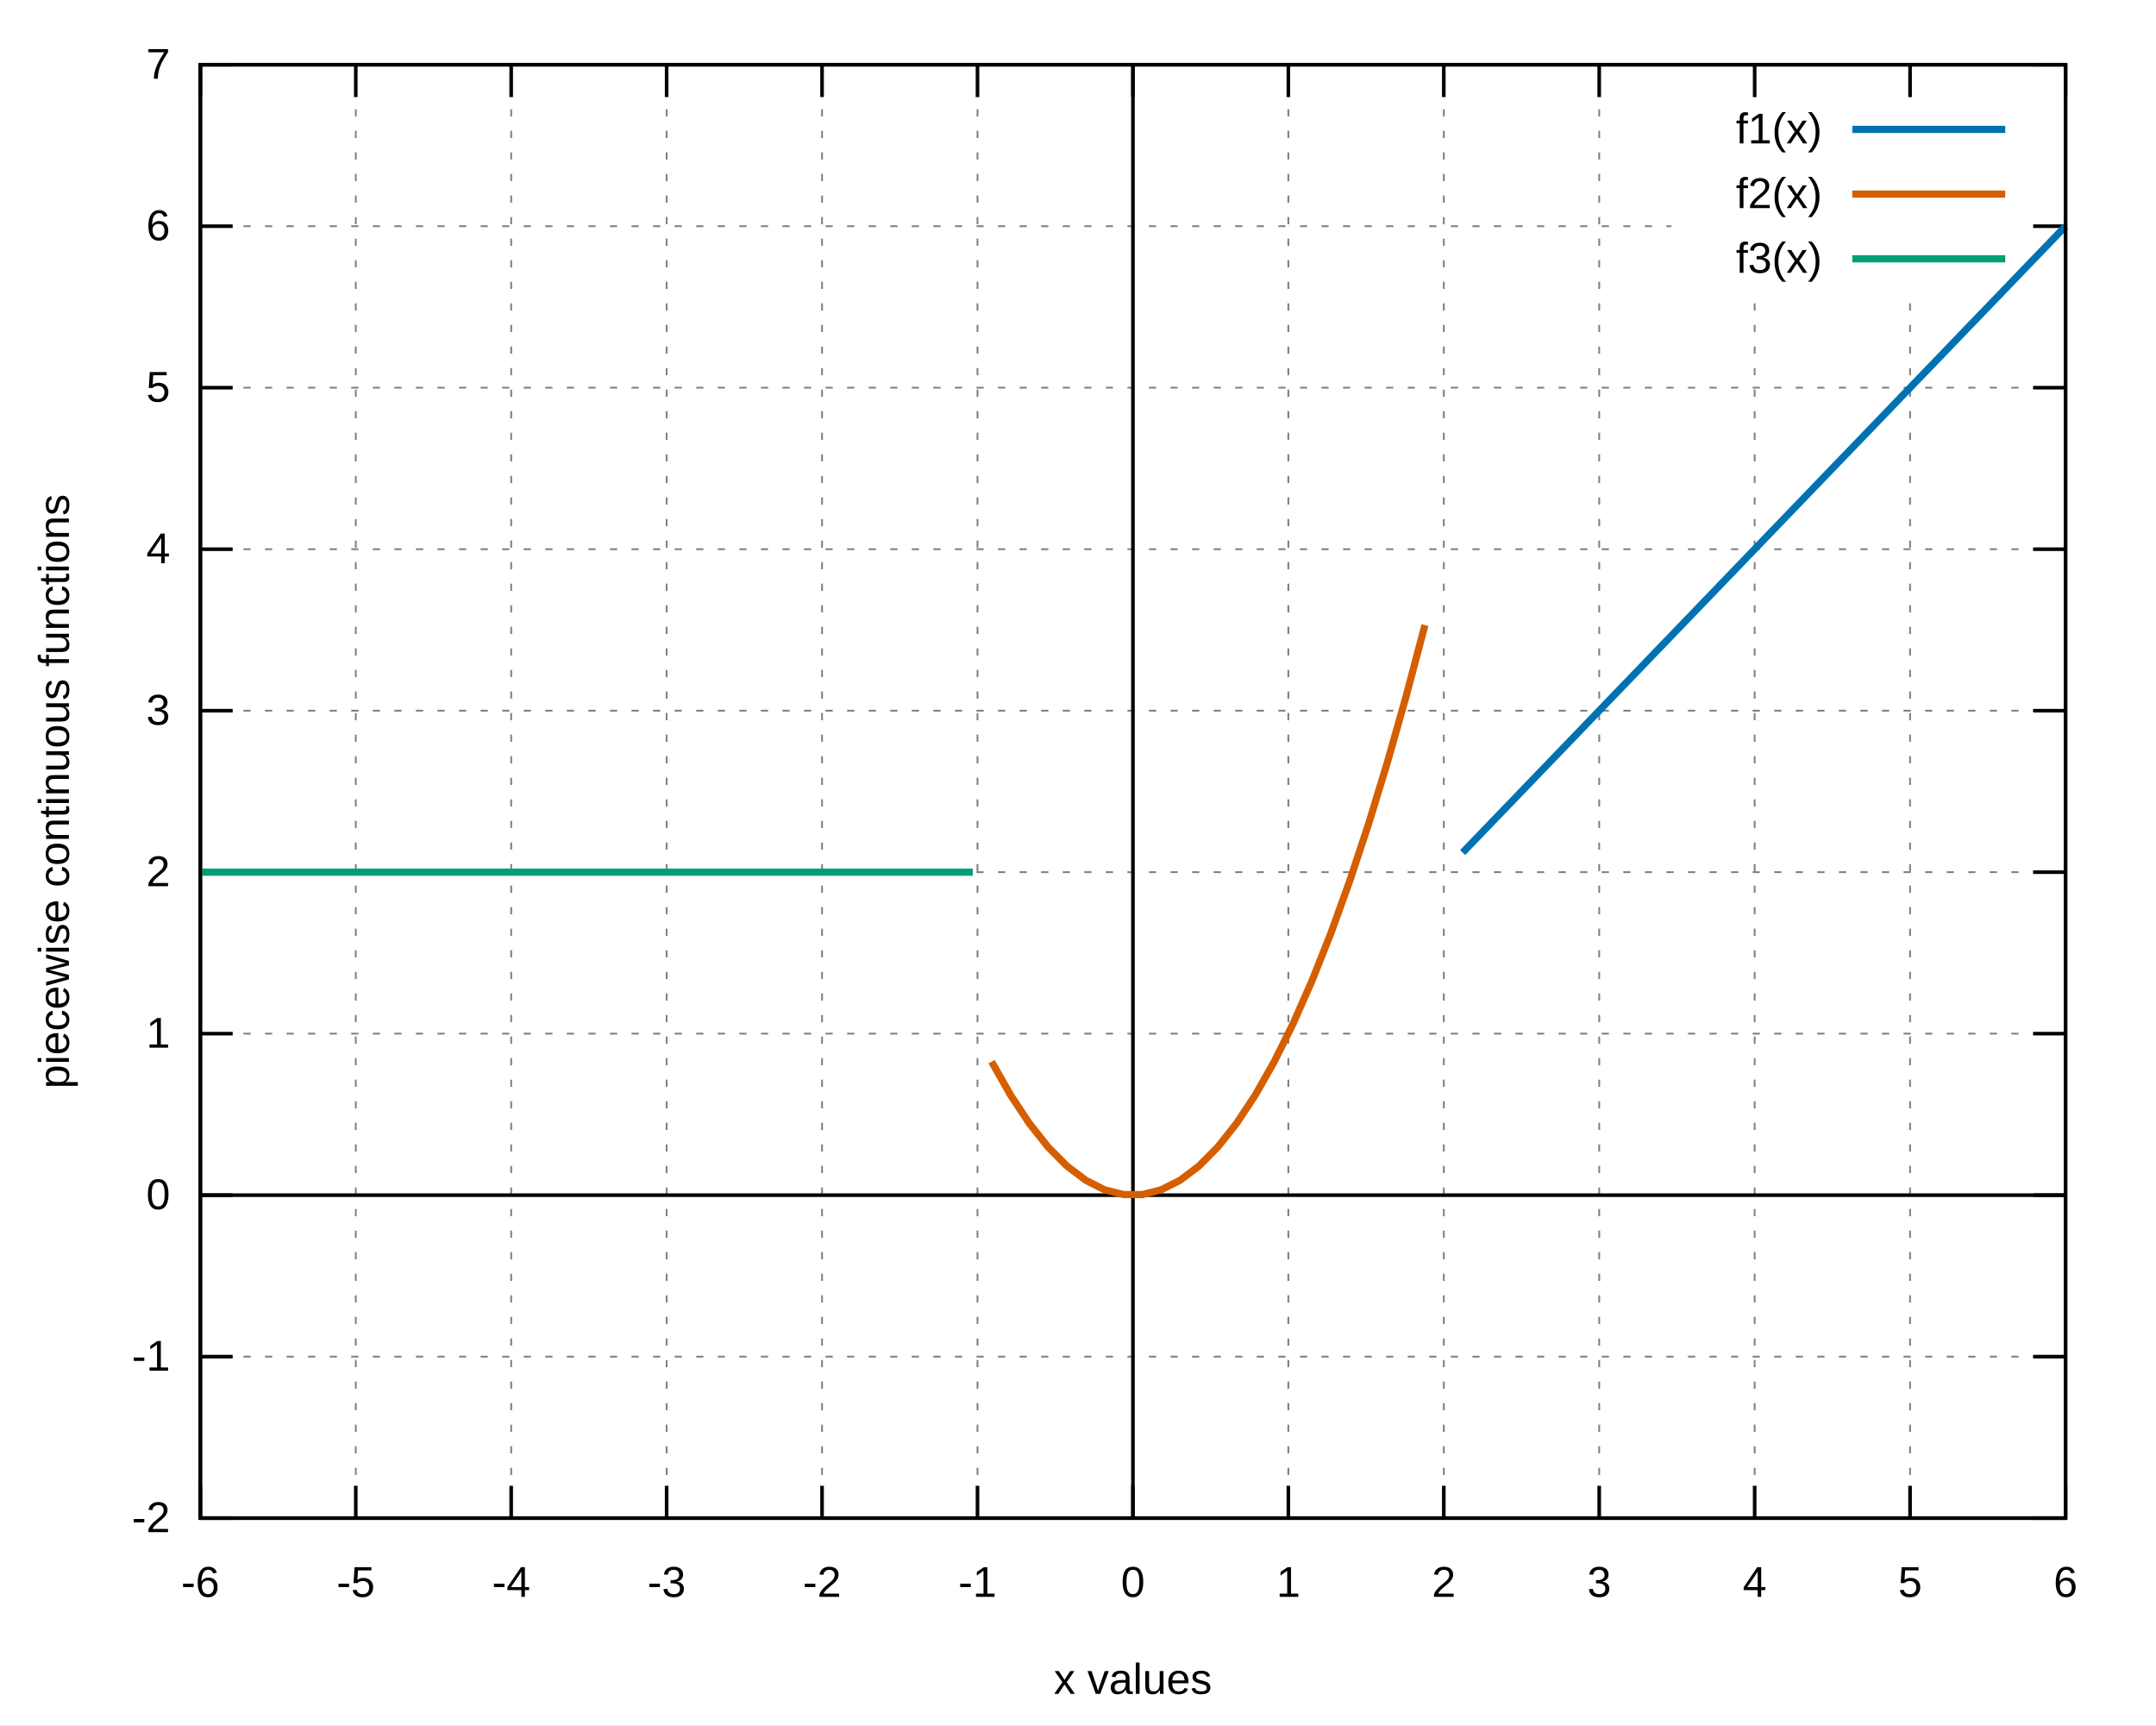
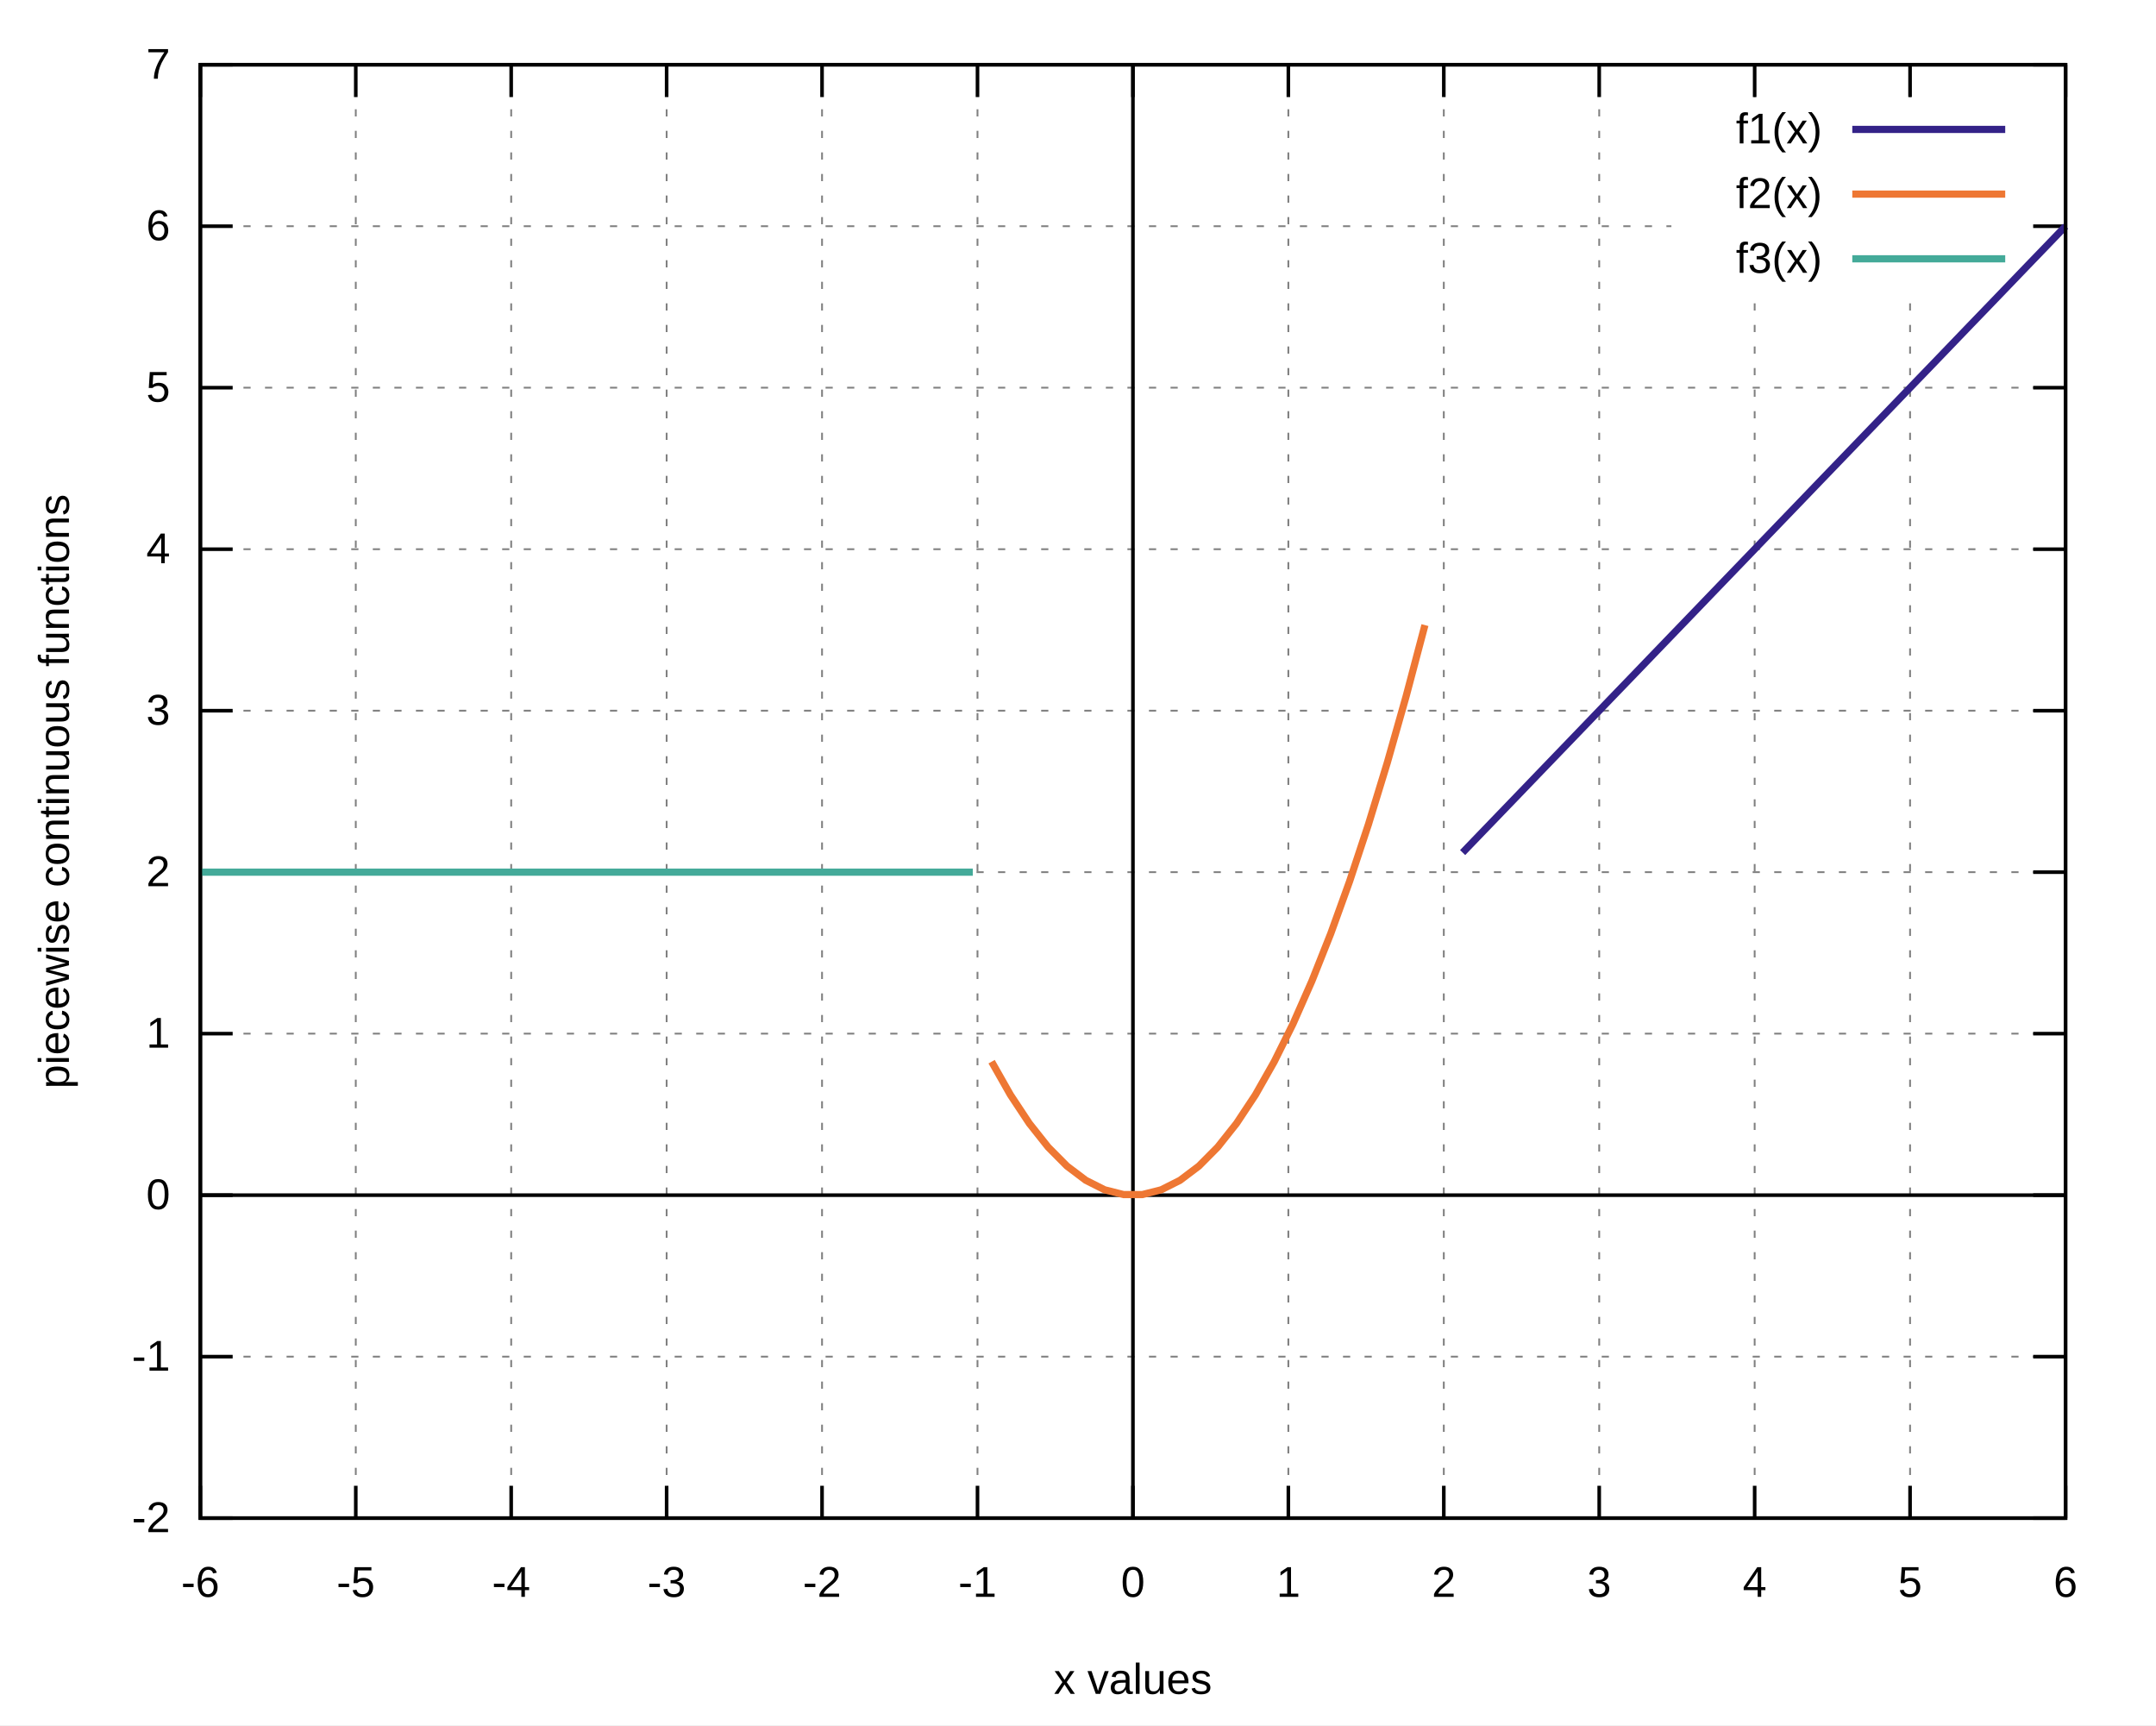
<svg xmlns="http://www.w3.org/2000/svg" xmlns:xlink="http://www.w3.org/1999/xlink" width="600" height="480" viewBox="0 0 600 480">
  <g id="gnuplot_canvas">
    <rect x="0" y="0" width="600" height="480" fill="#ffffff" />
    <defs>
      <circle id="gpDot" r="0.5" stroke-width="0.5" stroke="currentColor" />
      <path id="gpPt0" stroke-width="0.222" stroke="currentColor" d="M-1,0 h2 M0,-1 v2" />
      <path id="gpPt1" stroke-width="0.222" stroke="currentColor" d="M-1,-1 L1,1 M1,-1 L-1,1" />
      <path id="gpPt2" stroke-width="0.222" stroke="currentColor" d="M-1,0 L1,0 M0,-1 L0,1 M-1,-1 L1,1 M-1,1 L1,-1" />
      <rect id="gpPt3" stroke-width="0.222" stroke="currentColor" x="-1" y="-1" width="2" height="2" />
      <rect id="gpPt4" stroke-width="0.222" stroke="currentColor" fill="currentColor" x="-1" y="-1" width="2" height="2" />
      <circle id="gpPt5" stroke-width="0.222" stroke="currentColor" cx="0" cy="0" r="1" />
      <use xlink:href="#gpPt5" id="gpPt6" fill="currentColor" stroke="none" />
      <path id="gpPt7" stroke-width="0.222" stroke="currentColor" d="M0,-1.33 L-1.33,0.67 L1.33,0.67 z" />
      <use xlink:href="#gpPt7" id="gpPt8" fill="currentColor" stroke="none" />
      <use xlink:href="#gpPt7" id="gpPt9" stroke="currentColor" transform="rotate(180)" />
      <use xlink:href="#gpPt9" id="gpPt10" fill="currentColor" stroke="none" />
      <use xlink:href="#gpPt3" id="gpPt11" stroke="currentColor" transform="rotate(45)" />
      <use xlink:href="#gpPt11" id="gpPt12" fill="currentColor" stroke="none" />
      <path id="gpPt13" stroke-width="0.222" stroke="currentColor" d="M0,1.330 L1.265,0.411 L0.782,-1.067 L-0.782,-1.076 L-1.265,0.411 z" />
      <use xlink:href="#gpPt13" id="gpPt14" fill="currentColor" stroke="none" />
      <filter id="textbox" filterUnits="objectBoundingBox" x="0" y="0" height="1" width="1">
        <feFlood flood-color="#FFFFFF" flood-opacity="1" result="bgnd" />
        <feComposite in="SourceGraphic" in2="bgnd" operator="atop" />
      </filter>
      <filter id="greybox" filterUnits="objectBoundingBox" x="0" y="0" height="1" width="1">
        <feFlood flood-color="lightgrey" flood-opacity="1" result="grey" />
        <feComposite in="SourceGraphic" in2="grey" operator="atop" />
      </filter>
    </defs>
    <g fill="none" color="#FFFFFF" stroke="currentColor" stroke-width="1.00" stroke-linecap="butt" stroke-linejoin="miter">
</g>
    <g fill="none" color="black" stroke="currentColor" stroke-width="1.00" stroke-linecap="butt" stroke-linejoin="miter">
</g>
    <g fill="none" color="black" stroke="black" stroke-width="0.50" stroke-linecap="butt" stroke-linejoin="miter">
</g>
    <g fill="none" color="gray" stroke="currentColor" stroke-width="0.50" stroke-linecap="butt" stroke-linejoin="miter">
      <path stroke="gray" stroke-dasharray="2,4" class="gridline" d="M55.75,422.40 L574.82,422.40  " />
    </g>
    <g fill="none" color="gray" stroke="gray" stroke-width="1.00" stroke-linecap="butt" stroke-linejoin="miter">
</g>
    <g fill="none" color="black" stroke="currentColor" stroke-width="1.00" stroke-linecap="butt" stroke-linejoin="miter">
      <path stroke="black" d="M55.75,422.40 L64.75,422.40 M574.82,422.40 L565.82,422.40  " />
      <g transform="translate(47.36,426.30)" stroke="none" fill="black" font-family="Arial" font-size="12.00" text-anchor="end">
        <text>
          <tspan font-family="Arial">-2</tspan>
        </text>
      </g>
    </g>
    <g fill="none" color="black" stroke="currentColor" stroke-width="1.00" stroke-linecap="butt" stroke-linejoin="miter">
</g>
    <g fill="none" color="black" stroke="black" stroke-width="0.50" stroke-linecap="butt" stroke-linejoin="miter">
</g>
    <g fill="none" color="gray" stroke="currentColor" stroke-width="0.50" stroke-linecap="butt" stroke-linejoin="miter">
      <path stroke="gray" stroke-dasharray="2,4" class="gridline" d="M55.75,377.47 L574.82,377.47  " />
    </g>
    <g fill="none" color="gray" stroke="gray" stroke-width="1.00" stroke-linecap="butt" stroke-linejoin="miter">
</g>
    <g fill="none" color="black" stroke="currentColor" stroke-width="1.00" stroke-linecap="butt" stroke-linejoin="miter">
      <path stroke="black" d="M55.75,377.47 L64.75,377.47 M574.82,377.47 L565.82,377.47  " />
      <g transform="translate(47.36,381.37)" stroke="none" fill="black" font-family="Arial" font-size="12.00" text-anchor="end">
        <text>
          <tspan font-family="Arial">-1</tspan>
        </text>
      </g>
    </g>
    <g fill="none" color="black" stroke="currentColor" stroke-width="1.00" stroke-linecap="butt" stroke-linejoin="miter">
</g>
    <g fill="none" color="black" stroke="black" stroke-width="0.50" stroke-linecap="butt" stroke-linejoin="miter">
</g>
    <g fill="none" color="gray" stroke="currentColor" stroke-width="0.50" stroke-linecap="butt" stroke-linejoin="miter">
      <path stroke="gray" stroke-dasharray="2,4" class="gridline" d="M55.75,332.54 L574.82,332.54  " />
    </g>
    <g fill="none" color="gray" stroke="gray" stroke-width="1.00" stroke-linecap="butt" stroke-linejoin="miter">
</g>
    <g fill="none" color="black" stroke="currentColor" stroke-width="1.00" stroke-linecap="butt" stroke-linejoin="miter">
      <path stroke="black" d="M55.75,332.54 L64.75,332.54 M574.82,332.54 L565.82,332.54  " />
      <g transform="translate(47.36,336.44)" stroke="none" fill="black" font-family="Arial" font-size="12.00" text-anchor="end">
        <text>
          <tspan font-family="Arial"> 0</tspan>
        </text>
      </g>
    </g>
    <g fill="none" color="black" stroke="currentColor" stroke-width="1.00" stroke-linecap="butt" stroke-linejoin="miter">
</g>
    <g fill="none" color="black" stroke="black" stroke-width="0.50" stroke-linecap="butt" stroke-linejoin="miter">
</g>
    <g fill="none" color="gray" stroke="currentColor" stroke-width="0.50" stroke-linecap="butt" stroke-linejoin="miter">
      <path stroke="gray" stroke-dasharray="2,4" class="gridline" d="M55.75,287.60 L574.82,287.60  " />
    </g>
    <g fill="none" color="gray" stroke="gray" stroke-width="1.00" stroke-linecap="butt" stroke-linejoin="miter">
</g>
    <g fill="none" color="black" stroke="currentColor" stroke-width="1.00" stroke-linecap="butt" stroke-linejoin="miter">
      <path stroke="black" d="M55.75,287.60 L64.75,287.60 M574.82,287.60 L565.82,287.60  " />
      <g transform="translate(47.36,291.50)" stroke="none" fill="black" font-family="Arial" font-size="12.00" text-anchor="end">
        <text>
          <tspan font-family="Arial"> 1</tspan>
        </text>
      </g>
    </g>
    <g fill="none" color="black" stroke="currentColor" stroke-width="1.00" stroke-linecap="butt" stroke-linejoin="miter">
</g>
    <g fill="none" color="black" stroke="black" stroke-width="0.50" stroke-linecap="butt" stroke-linejoin="miter">
</g>
    <g fill="none" color="gray" stroke="currentColor" stroke-width="0.50" stroke-linecap="butt" stroke-linejoin="miter">
      <path stroke="gray" stroke-dasharray="2,4" class="gridline" d="M55.75,242.67 L574.82,242.67  " />
    </g>
    <g fill="none" color="gray" stroke="gray" stroke-width="1.00" stroke-linecap="butt" stroke-linejoin="miter">
</g>
    <g fill="none" color="black" stroke="currentColor" stroke-width="1.00" stroke-linecap="butt" stroke-linejoin="miter">
      <path stroke="black" d="M55.75,242.67 L64.75,242.67 M574.82,242.67 L565.82,242.67  " />
      <g transform="translate(47.36,246.57)" stroke="none" fill="black" font-family="Arial" font-size="12.00" text-anchor="end">
        <text>
          <tspan font-family="Arial"> 2</tspan>
        </text>
      </g>
    </g>
    <g fill="none" color="black" stroke="currentColor" stroke-width="1.00" stroke-linecap="butt" stroke-linejoin="miter">
</g>
    <g fill="none" color="black" stroke="black" stroke-width="0.50" stroke-linecap="butt" stroke-linejoin="miter">
</g>
    <g fill="none" color="gray" stroke="currentColor" stroke-width="0.50" stroke-linecap="butt" stroke-linejoin="miter">
      <path stroke="gray" stroke-dasharray="2,4" class="gridline" d="M55.75,197.74 L574.82,197.74  " />
    </g>
    <g fill="none" color="gray" stroke="gray" stroke-width="1.00" stroke-linecap="butt" stroke-linejoin="miter">
</g>
    <g fill="none" color="black" stroke="currentColor" stroke-width="1.00" stroke-linecap="butt" stroke-linejoin="miter">
      <path stroke="black" d="M55.75,197.74 L64.75,197.74 M574.82,197.74 L565.82,197.74  " />
      <g transform="translate(47.36,201.64)" stroke="none" fill="black" font-family="Arial" font-size="12.00" text-anchor="end">
        <text>
          <tspan font-family="Arial"> 3</tspan>
        </text>
      </g>
    </g>
    <g fill="none" color="black" stroke="currentColor" stroke-width="1.00" stroke-linecap="butt" stroke-linejoin="miter">
</g>
    <g fill="none" color="black" stroke="black" stroke-width="0.50" stroke-linecap="butt" stroke-linejoin="miter">
</g>
    <g fill="none" color="gray" stroke="currentColor" stroke-width="0.50" stroke-linecap="butt" stroke-linejoin="miter">
      <path stroke="gray" stroke-dasharray="2,4" class="gridline" d="M55.75,152.81 L574.82,152.81  " />
    </g>
    <g fill="none" color="gray" stroke="gray" stroke-width="1.00" stroke-linecap="butt" stroke-linejoin="miter">
</g>
    <g fill="none" color="black" stroke="currentColor" stroke-width="1.00" stroke-linecap="butt" stroke-linejoin="miter">
      <path stroke="black" d="M55.75,152.81 L64.75,152.81 M574.82,152.81 L565.82,152.81  " />
      <g transform="translate(47.36,156.71)" stroke="none" fill="black" font-family="Arial" font-size="12.00" text-anchor="end">
        <text>
          <tspan font-family="Arial"> 4</tspan>
        </text>
      </g>
    </g>
    <g fill="none" color="black" stroke="currentColor" stroke-width="1.00" stroke-linecap="butt" stroke-linejoin="miter">
</g>
    <g fill="none" color="black" stroke="black" stroke-width="0.50" stroke-linecap="butt" stroke-linejoin="miter">
</g>
    <g fill="none" color="gray" stroke="currentColor" stroke-width="0.50" stroke-linecap="butt" stroke-linejoin="miter">
      <path stroke="gray" stroke-dasharray="2,4" class="gridline" d="M55.75,107.87 L574.82,107.87  " />
    </g>
    <g fill="none" color="gray" stroke="gray" stroke-width="1.00" stroke-linecap="butt" stroke-linejoin="miter">
</g>
    <g fill="none" color="black" stroke="currentColor" stroke-width="1.00" stroke-linecap="butt" stroke-linejoin="miter">
      <path stroke="black" d="M55.75,107.87 L64.75,107.87 M574.82,107.87 L565.82,107.87  " />
      <g transform="translate(47.36,111.77)" stroke="none" fill="black" font-family="Arial" font-size="12.00" text-anchor="end">
        <text>
          <tspan font-family="Arial"> 5</tspan>
        </text>
      </g>
    </g>
    <g fill="none" color="black" stroke="currentColor" stroke-width="1.00" stroke-linecap="butt" stroke-linejoin="miter">
</g>
    <g fill="none" color="black" stroke="black" stroke-width="0.50" stroke-linecap="butt" stroke-linejoin="miter">
</g>
    <g fill="none" color="gray" stroke="currentColor" stroke-width="0.50" stroke-linecap="butt" stroke-linejoin="miter">
      <path stroke="gray" stroke-dasharray="2,4" class="gridline" d="M55.75,62.94 L465.14,62.94 M566.43,62.94 L574.82,62.94  " />
    </g>
    <g fill="none" color="gray" stroke="gray" stroke-width="1.00" stroke-linecap="butt" stroke-linejoin="miter">
</g>
    <g fill="none" color="black" stroke="currentColor" stroke-width="1.00" stroke-linecap="butt" stroke-linejoin="miter">
      <path stroke="black" d="M55.75,62.94 L64.75,62.94 M574.82,62.94 L565.82,62.94  " />
      <g transform="translate(47.36,66.84)" stroke="none" fill="black" font-family="Arial" font-size="12.00" text-anchor="end">
        <text>
          <tspan font-family="Arial"> 6</tspan>
        </text>
      </g>
    </g>
    <g fill="none" color="black" stroke="currentColor" stroke-width="1.00" stroke-linecap="butt" stroke-linejoin="miter">
</g>
    <g fill="none" color="black" stroke="black" stroke-width="0.50" stroke-linecap="butt" stroke-linejoin="miter">
</g>
    <g fill="none" color="gray" stroke="currentColor" stroke-width="0.50" stroke-linecap="butt" stroke-linejoin="miter">
      <path stroke="gray" stroke-dasharray="2,4" class="gridline" d="M55.75,18.01 L574.82,18.01  " />
    </g>
    <g fill="none" color="gray" stroke="gray" stroke-width="1.00" stroke-linecap="butt" stroke-linejoin="miter">
</g>
    <g fill="none" color="black" stroke="currentColor" stroke-width="1.00" stroke-linecap="butt" stroke-linejoin="miter">
      <path stroke="black" d="M55.75,18.01 L64.75,18.01 M574.82,18.01 L565.82,18.01  " />
      <g transform="translate(47.36,21.91)" stroke="none" fill="black" font-family="Arial" font-size="12.00" text-anchor="end">
        <text>
          <tspan font-family="Arial"> 7</tspan>
        </text>
      </g>
    </g>
    <g fill="none" color="black" stroke="currentColor" stroke-width="1.00" stroke-linecap="butt" stroke-linejoin="miter">
</g>
    <g fill="none" color="black" stroke="black" stroke-width="0.50" stroke-linecap="butt" stroke-linejoin="miter">
</g>
    <g fill="none" color="gray" stroke="currentColor" stroke-width="0.50" stroke-linecap="butt" stroke-linejoin="miter">
      <path stroke="gray" stroke-dasharray="2,4" class="gridline" d="M55.75,422.40 L55.75,18.01  " />
    </g>
    <g fill="none" color="gray" stroke="gray" stroke-width="1.00" stroke-linecap="butt" stroke-linejoin="miter">
</g>
    <g fill="none" color="black" stroke="currentColor" stroke-width="1.00" stroke-linecap="butt" stroke-linejoin="miter">
      <path stroke="black" d="M55.75,422.40 L55.75,413.40 M55.75,18.01 L55.75,27.01  " />
      <g transform="translate(55.75,444.30)" stroke="none" fill="black" font-family="Arial" font-size="12.00" text-anchor="middle">
        <text>
          <tspan font-family="Arial">-6</tspan>
        </text>
      </g>
    </g>
    <g fill="none" color="black" stroke="currentColor" stroke-width="1.00" stroke-linecap="butt" stroke-linejoin="miter">
</g>
    <g fill="none" color="black" stroke="black" stroke-width="0.50" stroke-linecap="butt" stroke-linejoin="miter">
</g>
    <g fill="none" color="gray" stroke="currentColor" stroke-width="0.50" stroke-linecap="butt" stroke-linejoin="miter">
      <path stroke="gray" stroke-dasharray="2,4" class="gridline" d="M99.01,422.40 L99.01,18.01  " />
    </g>
    <g fill="none" color="gray" stroke="gray" stroke-width="1.00" stroke-linecap="butt" stroke-linejoin="miter">
</g>
    <g fill="none" color="black" stroke="currentColor" stroke-width="1.00" stroke-linecap="butt" stroke-linejoin="miter">
      <path stroke="black" d="M99.01,422.40 L99.01,413.40 M99.01,18.01 L99.01,27.01  " />
      <g transform="translate(99.01,444.30)" stroke="none" fill="black" font-family="Arial" font-size="12.00" text-anchor="middle">
        <text>
          <tspan font-family="Arial">-5</tspan>
        </text>
      </g>
    </g>
    <g fill="none" color="black" stroke="currentColor" stroke-width="1.00" stroke-linecap="butt" stroke-linejoin="miter">
</g>
    <g fill="none" color="black" stroke="black" stroke-width="0.50" stroke-linecap="butt" stroke-linejoin="miter">
</g>
    <g fill="none" color="gray" stroke="currentColor" stroke-width="0.50" stroke-linecap="butt" stroke-linejoin="miter">
      <path stroke="gray" stroke-dasharray="2,4" class="gridline" d="M142.26,422.40 L142.26,18.01  " />
    </g>
    <g fill="none" color="gray" stroke="gray" stroke-width="1.00" stroke-linecap="butt" stroke-linejoin="miter">
</g>
    <g fill="none" color="black" stroke="currentColor" stroke-width="1.00" stroke-linecap="butt" stroke-linejoin="miter">
      <path stroke="black" d="M142.26,422.40 L142.26,413.40 M142.26,18.01 L142.26,27.01  " />
      <g transform="translate(142.26,444.30)" stroke="none" fill="black" font-family="Arial" font-size="12.00" text-anchor="middle">
        <text>
          <tspan font-family="Arial">-4</tspan>
        </text>
      </g>
    </g>
    <g fill="none" color="black" stroke="currentColor" stroke-width="1.00" stroke-linecap="butt" stroke-linejoin="miter">
</g>
    <g fill="none" color="black" stroke="black" stroke-width="0.50" stroke-linecap="butt" stroke-linejoin="miter">
</g>
    <g fill="none" color="gray" stroke="currentColor" stroke-width="0.50" stroke-linecap="butt" stroke-linejoin="miter">
      <path stroke="gray" stroke-dasharray="2,4" class="gridline" d="M185.52,422.40 L185.52,18.01  " />
    </g>
    <g fill="none" color="gray" stroke="gray" stroke-width="1.00" stroke-linecap="butt" stroke-linejoin="miter">
</g>
    <g fill="none" color="black" stroke="currentColor" stroke-width="1.00" stroke-linecap="butt" stroke-linejoin="miter">
      <path stroke="black" d="M185.52,422.40 L185.52,413.40 M185.52,18.01 L185.52,27.01  " />
      <g transform="translate(185.52,444.30)" stroke="none" fill="black" font-family="Arial" font-size="12.00" text-anchor="middle">
        <text>
          <tspan font-family="Arial">-3</tspan>
        </text>
      </g>
    </g>
    <g fill="none" color="black" stroke="currentColor" stroke-width="1.00" stroke-linecap="butt" stroke-linejoin="miter">
</g>
    <g fill="none" color="black" stroke="black" stroke-width="0.50" stroke-linecap="butt" stroke-linejoin="miter">
</g>
    <g fill="none" color="gray" stroke="currentColor" stroke-width="0.50" stroke-linecap="butt" stroke-linejoin="miter">
      <path stroke="gray" stroke-dasharray="2,4" class="gridline" d="M228.77,422.40 L228.77,18.01  " />
    </g>
    <g fill="none" color="gray" stroke="gray" stroke-width="1.00" stroke-linecap="butt" stroke-linejoin="miter">
</g>
    <g fill="none" color="black" stroke="currentColor" stroke-width="1.00" stroke-linecap="butt" stroke-linejoin="miter">
      <path stroke="black" d="M228.77,422.40 L228.77,413.40 M228.77,18.01 L228.77,27.01  " />
      <g transform="translate(228.77,444.30)" stroke="none" fill="black" font-family="Arial" font-size="12.00" text-anchor="middle">
        <text>
          <tspan font-family="Arial">-2</tspan>
        </text>
      </g>
    </g>
    <g fill="none" color="black" stroke="currentColor" stroke-width="1.00" stroke-linecap="butt" stroke-linejoin="miter">
</g>
    <g fill="none" color="black" stroke="black" stroke-width="0.50" stroke-linecap="butt" stroke-linejoin="miter">
</g>
    <g fill="none" color="gray" stroke="currentColor" stroke-width="0.50" stroke-linecap="butt" stroke-linejoin="miter">
      <path stroke="gray" stroke-dasharray="2,4" class="gridline" d="M272.03,422.40 L272.03,18.01  " />
    </g>
    <g fill="none" color="gray" stroke="gray" stroke-width="1.00" stroke-linecap="butt" stroke-linejoin="miter">
</g>
    <g fill="none" color="black" stroke="currentColor" stroke-width="1.00" stroke-linecap="butt" stroke-linejoin="miter">
      <path stroke="black" d="M272.03,422.40 L272.03,413.40 M272.03,18.01 L272.03,27.01  " />
      <g transform="translate(272.03,444.30)" stroke="none" fill="black" font-family="Arial" font-size="12.00" text-anchor="middle">
        <text>
          <tspan font-family="Arial">-1</tspan>
        </text>
      </g>
    </g>
    <g fill="none" color="black" stroke="currentColor" stroke-width="1.00" stroke-linecap="butt" stroke-linejoin="miter">
</g>
    <g fill="none" color="black" stroke="black" stroke-width="0.50" stroke-linecap="butt" stroke-linejoin="miter">
</g>
    <g fill="none" color="gray" stroke="currentColor" stroke-width="0.50" stroke-linecap="butt" stroke-linejoin="miter">
      <path stroke="gray" stroke-dasharray="2,4" class="gridline" d="M315.29,422.40 L315.29,18.01  " />
    </g>
    <g fill="none" color="gray" stroke="gray" stroke-width="1.00" stroke-linecap="butt" stroke-linejoin="miter">
</g>
    <g fill="none" color="black" stroke="currentColor" stroke-width="1.00" stroke-linecap="butt" stroke-linejoin="miter">
      <path stroke="black" d="M315.29,422.40 L315.29,413.40 M315.29,18.01 L315.29,27.01  " />
      <g transform="translate(315.29,444.30)" stroke="none" fill="black" font-family="Arial" font-size="12.00" text-anchor="middle">
        <text>
          <tspan font-family="Arial"> 0</tspan>
        </text>
      </g>
    </g>
    <g fill="none" color="black" stroke="currentColor" stroke-width="1.00" stroke-linecap="butt" stroke-linejoin="miter">
</g>
    <g fill="none" color="black" stroke="black" stroke-width="0.50" stroke-linecap="butt" stroke-linejoin="miter">
</g>
    <g fill="none" color="gray" stroke="currentColor" stroke-width="0.50" stroke-linecap="butt" stroke-linejoin="miter">
      <path stroke="gray" stroke-dasharray="2,4" class="gridline" d="M358.54,422.40 L358.54,18.01  " />
    </g>
    <g fill="none" color="gray" stroke="gray" stroke-width="1.00" stroke-linecap="butt" stroke-linejoin="miter">
</g>
    <g fill="none" color="black" stroke="currentColor" stroke-width="1.00" stroke-linecap="butt" stroke-linejoin="miter">
      <path stroke="black" d="M358.54,422.40 L358.54,413.40 M358.54,18.01 L358.54,27.01  " />
      <g transform="translate(358.54,444.30)" stroke="none" fill="black" font-family="Arial" font-size="12.00" text-anchor="middle">
        <text>
          <tspan font-family="Arial"> 1</tspan>
        </text>
      </g>
    </g>
    <g fill="none" color="black" stroke="currentColor" stroke-width="1.00" stroke-linecap="butt" stroke-linejoin="miter">
</g>
    <g fill="none" color="black" stroke="black" stroke-width="0.50" stroke-linecap="butt" stroke-linejoin="miter">
</g>
    <g fill="none" color="gray" stroke="currentColor" stroke-width="0.50" stroke-linecap="butt" stroke-linejoin="miter">
      <path stroke="gray" stroke-dasharray="2,4" class="gridline" d="M401.80,422.40 L401.80,18.01  " />
    </g>
    <g fill="none" color="gray" stroke="gray" stroke-width="1.00" stroke-linecap="butt" stroke-linejoin="miter">
</g>
    <g fill="none" color="black" stroke="currentColor" stroke-width="1.00" stroke-linecap="butt" stroke-linejoin="miter">
      <path stroke="black" d="M401.80,422.40 L401.80,413.40 M401.80,18.01 L401.80,27.01  " />
      <g transform="translate(401.80,444.30)" stroke="none" fill="black" font-family="Arial" font-size="12.00" text-anchor="middle">
        <text>
          <tspan font-family="Arial"> 2</tspan>
        </text>
      </g>
    </g>
    <g fill="none" color="black" stroke="currentColor" stroke-width="1.00" stroke-linecap="butt" stroke-linejoin="miter">
</g>
    <g fill="none" color="black" stroke="black" stroke-width="0.50" stroke-linecap="butt" stroke-linejoin="miter">
</g>
    <g fill="none" color="gray" stroke="currentColor" stroke-width="0.50" stroke-linecap="butt" stroke-linejoin="miter">
      <path stroke="gray" stroke-dasharray="2,4" class="gridline" d="M445.05,422.40 L445.05,18.01  " />
    </g>
    <g fill="none" color="gray" stroke="gray" stroke-width="1.00" stroke-linecap="butt" stroke-linejoin="miter">
</g>
    <g fill="none" color="black" stroke="currentColor" stroke-width="1.00" stroke-linecap="butt" stroke-linejoin="miter">
      <path stroke="black" d="M445.05,422.40 L445.05,413.40 M445.05,18.01 L445.05,27.01  " />
      <g transform="translate(445.05,444.30)" stroke="none" fill="black" font-family="Arial" font-size="12.00" text-anchor="middle">
        <text>
          <tspan font-family="Arial"> 3</tspan>
        </text>
      </g>
    </g>
    <g fill="none" color="black" stroke="currentColor" stroke-width="1.00" stroke-linecap="butt" stroke-linejoin="miter">
</g>
    <g fill="none" color="black" stroke="black" stroke-width="0.50" stroke-linecap="butt" stroke-linejoin="miter">
</g>
    <g fill="none" color="gray" stroke="currentColor" stroke-width="0.50" stroke-linecap="butt" stroke-linejoin="miter">
      <path stroke="gray" stroke-dasharray="2,4" class="gridline" d="M488.31,422.40 L488.31,81.01 M488.31,27.01 L488.31,18.01  " />
    </g>
    <g fill="none" color="gray" stroke="gray" stroke-width="1.00" stroke-linecap="butt" stroke-linejoin="miter">
</g>
    <g fill="none" color="black" stroke="currentColor" stroke-width="1.00" stroke-linecap="butt" stroke-linejoin="miter">
      <path stroke="black" d="M488.31,422.40 L488.31,413.40 M488.31,18.01 L488.31,27.01  " />
      <g transform="translate(488.31,444.30)" stroke="none" fill="black" font-family="Arial" font-size="12.00" text-anchor="middle">
        <text>
          <tspan font-family="Arial"> 4</tspan>
        </text>
      </g>
    </g>
    <g fill="none" color="black" stroke="currentColor" stroke-width="1.00" stroke-linecap="butt" stroke-linejoin="miter">
</g>
    <g fill="none" color="black" stroke="black" stroke-width="0.50" stroke-linecap="butt" stroke-linejoin="miter">
</g>
    <g fill="none" color="gray" stroke="currentColor" stroke-width="0.50" stroke-linecap="butt" stroke-linejoin="miter">
      <path stroke="gray" stroke-dasharray="2,4" class="gridline" d="M531.56,422.40 L531.56,81.01 M531.56,27.01 L531.56,18.01  " />
    </g>
    <g fill="none" color="gray" stroke="gray" stroke-width="1.00" stroke-linecap="butt" stroke-linejoin="miter">
</g>
    <g fill="none" color="black" stroke="currentColor" stroke-width="1.00" stroke-linecap="butt" stroke-linejoin="miter">
      <path stroke="black" d="M531.56,422.40 L531.56,413.40 M531.56,18.01 L531.56,27.01  " />
      <g transform="translate(531.56,444.30)" stroke="none" fill="black" font-family="Arial" font-size="12.00" text-anchor="middle">
        <text>
          <tspan font-family="Arial"> 5</tspan>
        </text>
      </g>
    </g>
    <g fill="none" color="black" stroke="currentColor" stroke-width="1.00" stroke-linecap="butt" stroke-linejoin="miter">
</g>
    <g fill="none" color="black" stroke="black" stroke-width="0.50" stroke-linecap="butt" stroke-linejoin="miter">
</g>
    <g fill="none" color="gray" stroke="currentColor" stroke-width="0.50" stroke-linecap="butt" stroke-linejoin="miter">
      <path stroke="gray" stroke-dasharray="2,4" class="gridline" d="M574.82,422.40 L574.82,18.01  " />
    </g>
    <g fill="none" color="gray" stroke="gray" stroke-width="1.00" stroke-linecap="butt" stroke-linejoin="miter">
</g>
    <g fill="none" color="black" stroke="currentColor" stroke-width="1.00" stroke-linecap="butt" stroke-linejoin="miter">
      <path stroke="black" d="M574.82,422.40 L574.82,413.40 M574.82,18.01 L574.82,27.01  " />
      <g transform="translate(574.82,444.30)" stroke="none" fill="black" font-family="Arial" font-size="12.00" text-anchor="middle">
        <text>
          <tspan font-family="Arial"> 6</tspan>
        </text>
      </g>
    </g>
    <g fill="none" color="black" stroke="currentColor" stroke-width="1.00" stroke-linecap="butt" stroke-linejoin="miter">
</g>
    <g fill="none" color="black" stroke="currentColor" stroke-width="1.00" stroke-linecap="butt" stroke-linejoin="miter">
      <path stroke="rgb(  0,   0,   0)" d="M55.75,332.54 L574.82,332.54  " />
    </g>
    <g fill="none" color="black" stroke="currentColor" stroke-width="1.00" stroke-linecap="butt" stroke-linejoin="miter">
      <path stroke="rgb(  0,   0,   0)" d="M315.29,422.40 L315.29,18.01  " />
    </g>
    <g fill="none" color="black" stroke="currentColor" stroke-width="1.00" stroke-linecap="butt" stroke-linejoin="miter">
      <path stroke="black" d="M55.75,18.01 L55.75,422.40 L574.82,422.40 L574.82,18.01 L55.75,18.01 Z  " />
    </g>
    <g fill="none" color="black" stroke="currentColor" stroke-width="1.00" stroke-linecap="butt" stroke-linejoin="miter">
</g>
    <g id="gnuplot_plot_1">
      <g fill="none" color="#FFFFFF" stroke="black" stroke-width="2.00" stroke-linecap="butt" stroke-linejoin="miter">
</g>
      <g fill="none" color="black" stroke="currentColor" stroke-width="2.00" stroke-linecap="butt" stroke-linejoin="miter">
        <g transform="translate(507.09,39.91)" stroke="none" fill="black" font-family="Arial" font-size="12.00" text-anchor="end">
          <text>f1(x)</text>
        </g>
      </g>
      <g fill="none" color="black" stroke="currentColor" stroke-width="2.00" stroke-linecap="butt" stroke-linejoin="miter">
-         <path stroke="rgb(  0, 114, 178)" d="M515.48,36.01 L558.04,36.01 M407.04,237.22 L412.28,231.78 L417.53,226.33 L422.77,220.89 L428.01,215.44 L433.26,209.99   L438.50,204.55 L443.74,199.10 L448.98,193.65 L454.23,188.21 L459.47,182.76 L464.71,177.32 L469.96,171.87 L475.20,166.42   L480.44,160.98 L485.69,155.53 L490.93,150.08 L496.17,144.64 L501.42,139.19 L506.66,133.74 L511.90,128.30 L517.15,122.85   L522.39,117.41 L527.63,111.96 L532.87,106.51 L538.12,101.07 L543.36,95.62 L548.60,90.17 L553.85,84.73 L559.09,79.28   L564.33,73.83 L569.58,68.39 L574.82,62.94  " />
+         <path stroke="rgb( 51,  34, 136)" d="M515.48,36.01 L558.04,36.01 M407.04,237.22 L412.28,231.78 L417.53,226.33 L422.77,220.89 L428.01,215.44 L433.26,209.99   L438.50,204.55 L443.74,199.10 L448.98,193.65 L454.23,188.21 L459.47,182.76 L464.71,177.32 L469.96,171.87 L475.20,166.42   L480.44,160.98 L485.69,155.53 L490.93,150.08 L496.17,144.64 L501.42,139.19 L506.66,133.74 L511.90,128.30 L517.15,122.85   L522.39,117.41 L527.63,111.96 L532.87,106.51 L538.12,101.07 L543.36,95.62 L548.60,90.17 L553.85,84.73 L559.09,79.28   L564.33,73.83 L569.58,68.39 L574.82,62.94  " />
      </g>
    </g>
    <g id="gnuplot_plot_2">
      <g fill="none" color="black" stroke="currentColor" stroke-width="2.00" stroke-linecap="butt" stroke-linejoin="miter">
        <g transform="translate(507.09,57.91)" stroke="none" fill="black" font-family="Arial" font-size="12.00" text-anchor="end">
          <text>f2(x)</text>
        </g>
      </g>
      <g fill="none" color="black" stroke="currentColor" stroke-width="2.00" stroke-linecap="butt" stroke-linejoin="miter">
-         <path stroke="rgb(213,  94,   0)" d="M515.48,54.01 L558.04,54.01 M275.96,295.40 L281.20,304.64 L286.45,312.57 L291.69,319.17 L296.93,324.45 L302.18,328.41   L307.42,331.05 L312.66,332.37 L317.91,332.37 L323.15,331.05 L328.39,328.41 L333.64,324.45 L338.88,319.17 L344.12,312.57   L349.37,304.64 L354.61,295.40 L359.85,284.84 L365.09,272.96 L370.34,259.75 L375.58,245.23 L380.82,229.39 L386.07,212.22   L391.31,193.74 L396.55,173.93  " />
+         <path stroke="rgb(238, 119,  51)" d="M515.48,54.01 L558.04,54.01 M275.96,295.40 L281.20,304.64 L286.45,312.57 L291.69,319.17 L296.93,324.45 L302.18,328.41   L307.42,331.05 L312.66,332.37 L317.91,332.37 L323.15,331.05 L328.39,328.41 L333.64,324.45 L338.88,319.17 L344.12,312.57   L349.37,304.64 L354.61,295.40 L359.85,284.84 L365.09,272.96 L370.34,259.75 L375.58,245.23 L380.82,229.39 L386.07,212.22   L391.31,193.74 L396.55,173.93  " />
      </g>
    </g>
    <g id="gnuplot_plot_3">
      <g fill="none" color="black" stroke="currentColor" stroke-width="2.00" stroke-linecap="butt" stroke-linejoin="miter">
        <g transform="translate(507.09,75.91)" stroke="none" fill="black" font-family="Arial" font-size="12.00" text-anchor="end">
          <text>f3(x)</text>
        </g>
      </g>
      <g fill="none" color="black" stroke="currentColor" stroke-width="2.00" stroke-linecap="butt" stroke-linejoin="miter">
-         <path stroke="rgb(  0, 158, 115)" d="M515.48,72.01 L558.04,72.01 M55.75,242.67 L60.99,242.67 L66.24,242.67 L71.48,242.67 L76.72,242.67 L81.97,242.67   L87.21,242.67 L92.45,242.67 L97.70,242.67 L102.94,242.67 L108.18,242.67 L113.42,242.67 L118.67,242.67 L123.91,242.67   L129.15,242.67 L134.40,242.67 L139.64,242.67 L144.88,242.67 L150.13,242.67 L155.37,242.67 L160.61,242.67 L165.86,242.67   L171.10,242.67 L176.34,242.67 L181.59,242.67 L186.83,242.67 L192.07,242.67 L197.31,242.67 L202.56,242.67 L207.80,242.67   L213.04,242.67 L218.29,242.67 L223.53,242.67 L228.77,242.67 L234.02,242.67 L239.26,242.67 L244.50,242.67 L249.75,242.67   L254.99,242.67 L260.23,242.67 L265.48,242.67 L270.72,242.67  " />
+         <path stroke="rgb( 68, 170, 153)" d="M515.48,72.01 L558.04,72.01 M55.75,242.67 L60.99,242.67 L66.24,242.67 L71.48,242.67 L76.72,242.67 L81.97,242.67   L87.21,242.67 L92.45,242.67 L97.70,242.67 L102.94,242.67 L108.18,242.67 L113.42,242.67 L118.67,242.67 L123.91,242.67   L129.15,242.67 L134.40,242.67 L139.64,242.67 L144.88,242.67 L150.13,242.67 L155.37,242.67 L160.61,242.67 L165.86,242.67   L171.10,242.67 L176.34,242.67 L181.59,242.67 L186.83,242.67 L192.07,242.67 L197.31,242.67 L202.56,242.67 L207.80,242.67   L213.04,242.67 L218.29,242.67 L223.53,242.67 L228.77,242.67 L234.02,242.67 L239.26,242.67 L244.50,242.67 L249.75,242.67   L254.99,242.67 L260.23,242.67 L265.48,242.67 L270.72,242.67  " />
      </g>
    </g>
    <g fill="none" color="black" stroke="currentColor" stroke-width="2.00" stroke-linecap="butt" stroke-linejoin="miter">
</g>
    <g fill="none" color="black" stroke="black" stroke-width="1.00" stroke-linecap="butt" stroke-linejoin="miter">
</g>
    <g fill="none" color="black" stroke="currentColor" stroke-width="1.00" stroke-linecap="butt" stroke-linejoin="miter">
      <path stroke="black" d="M55.75,18.01 L55.75,422.40 L574.82,422.40 L574.82,18.01 L55.75,18.01 Z  " />
      <g transform="translate(19.18,220.21) rotate(270.00)" stroke="none" fill="black" font-family="Arial" font-size="12.00" text-anchor="middle">
        <text>
          <tspan font-family="Arial">piecewise continuous functions</tspan>
        </text>
      </g>
    </g>
    <g fill="none" color="black" stroke="currentColor" stroke-width="1.00" stroke-linecap="butt" stroke-linejoin="miter">
      <g transform="translate(315.28,471.30)" stroke="none" fill="black" font-family="Arial" font-size="12.00" text-anchor="middle">
        <text>
          <tspan font-family="Arial">x values</tspan>
        </text>
      </g>
    </g>
    <g fill="none" color="black" stroke="currentColor" stroke-width="1.00" stroke-linecap="butt" stroke-linejoin="miter">
</g>
    <g fill="none" color="black" stroke="currentColor" stroke-width="1.00" stroke-linecap="butt" stroke-linejoin="miter">
</g>
  </g>
</svg>
